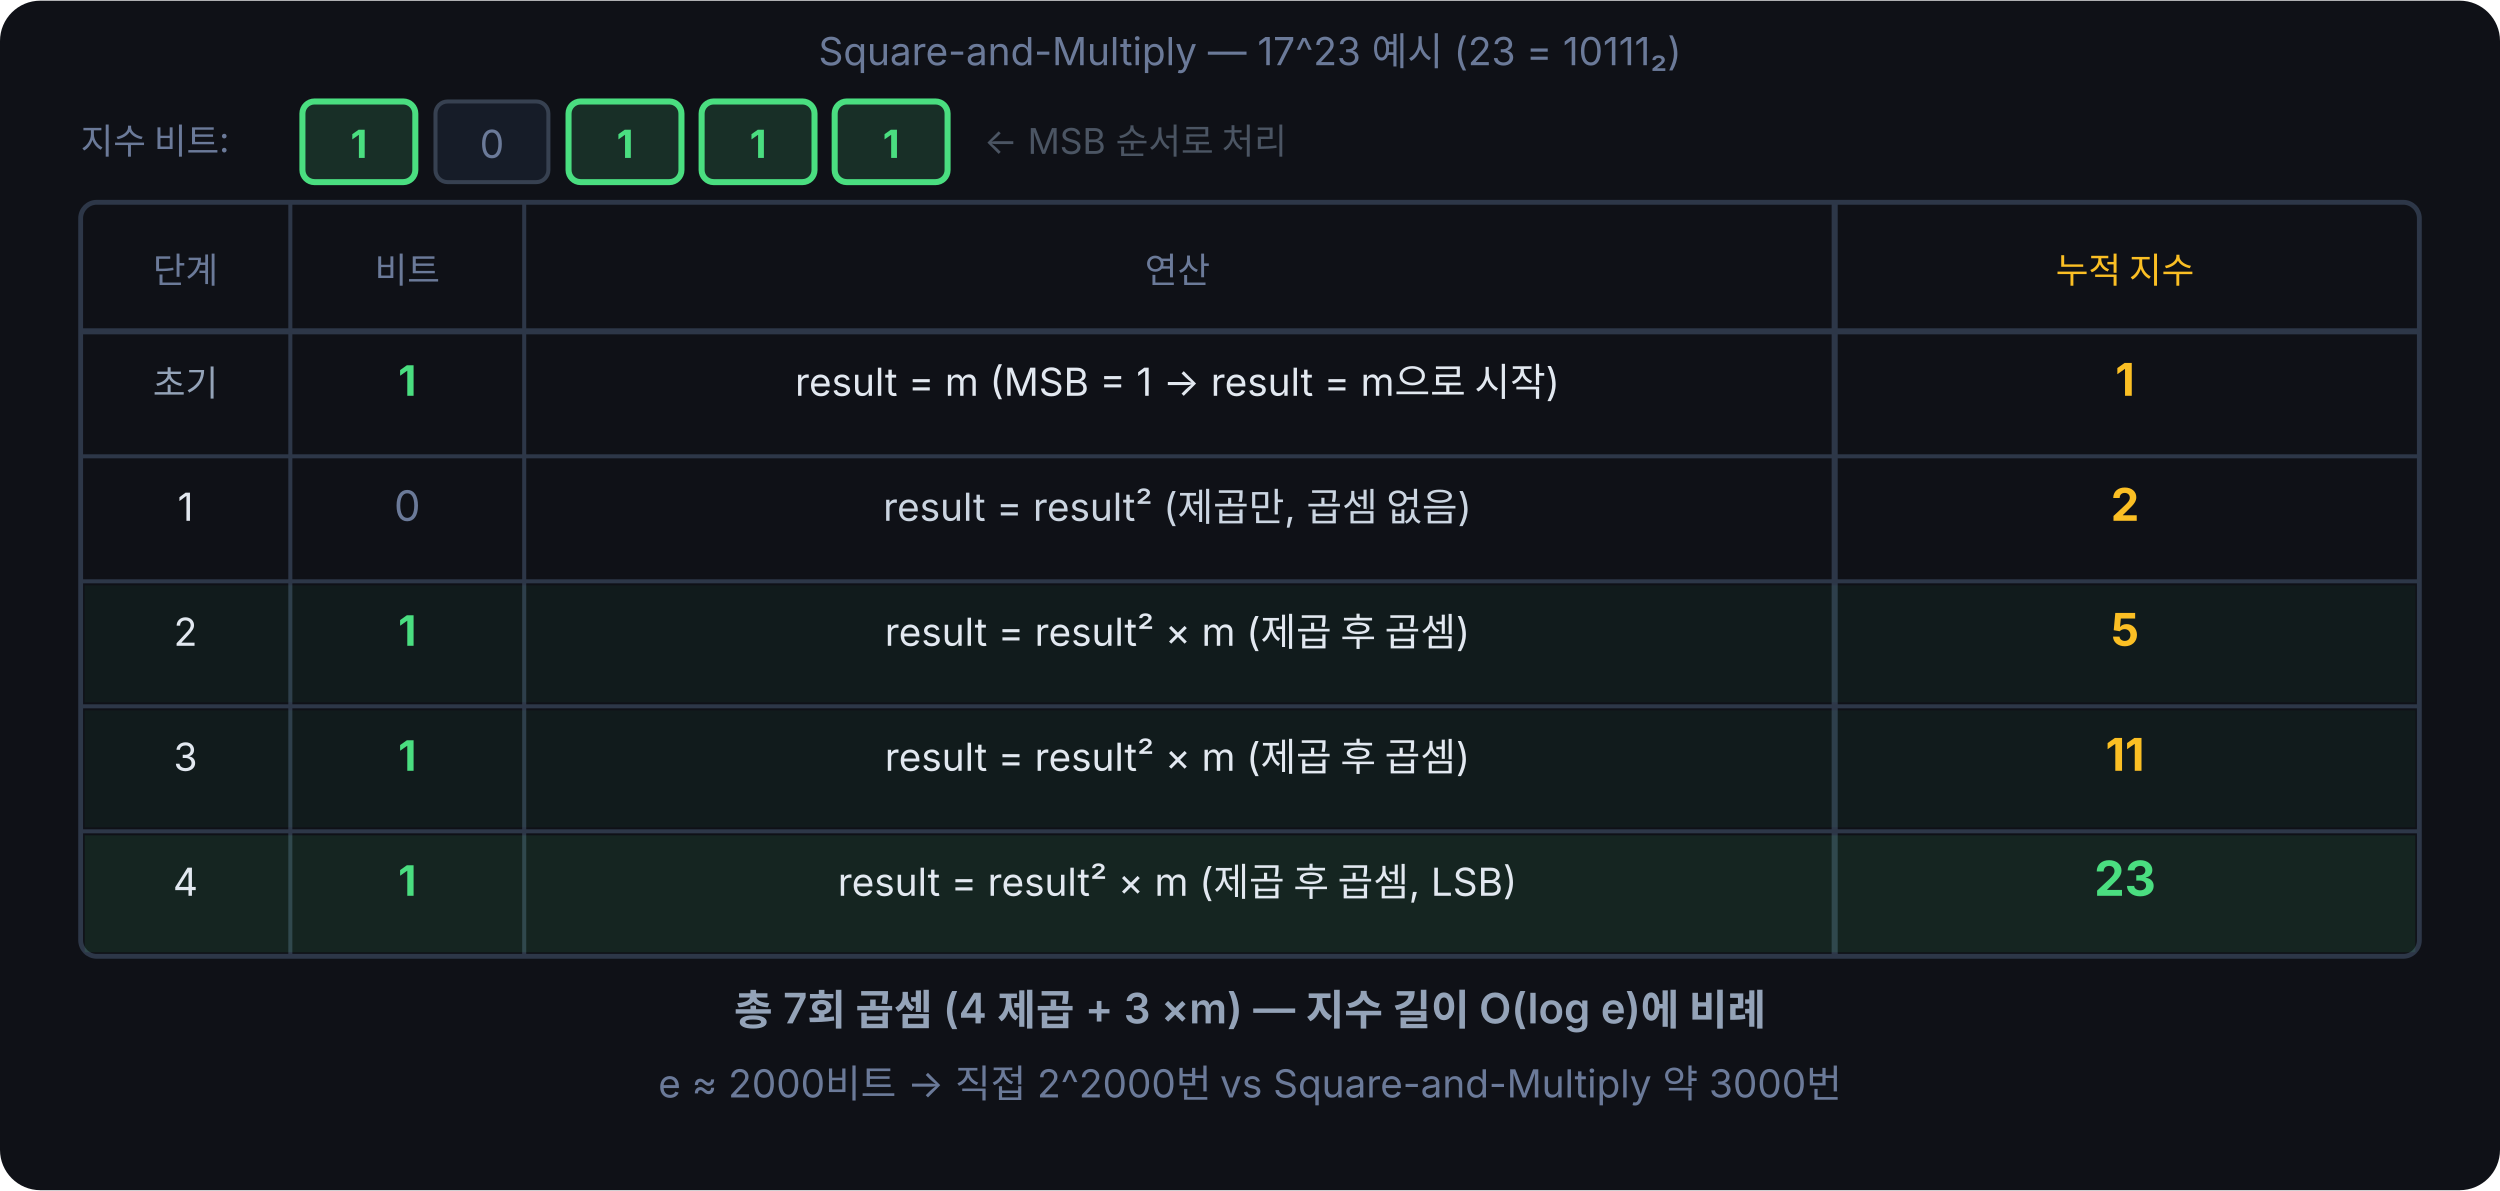
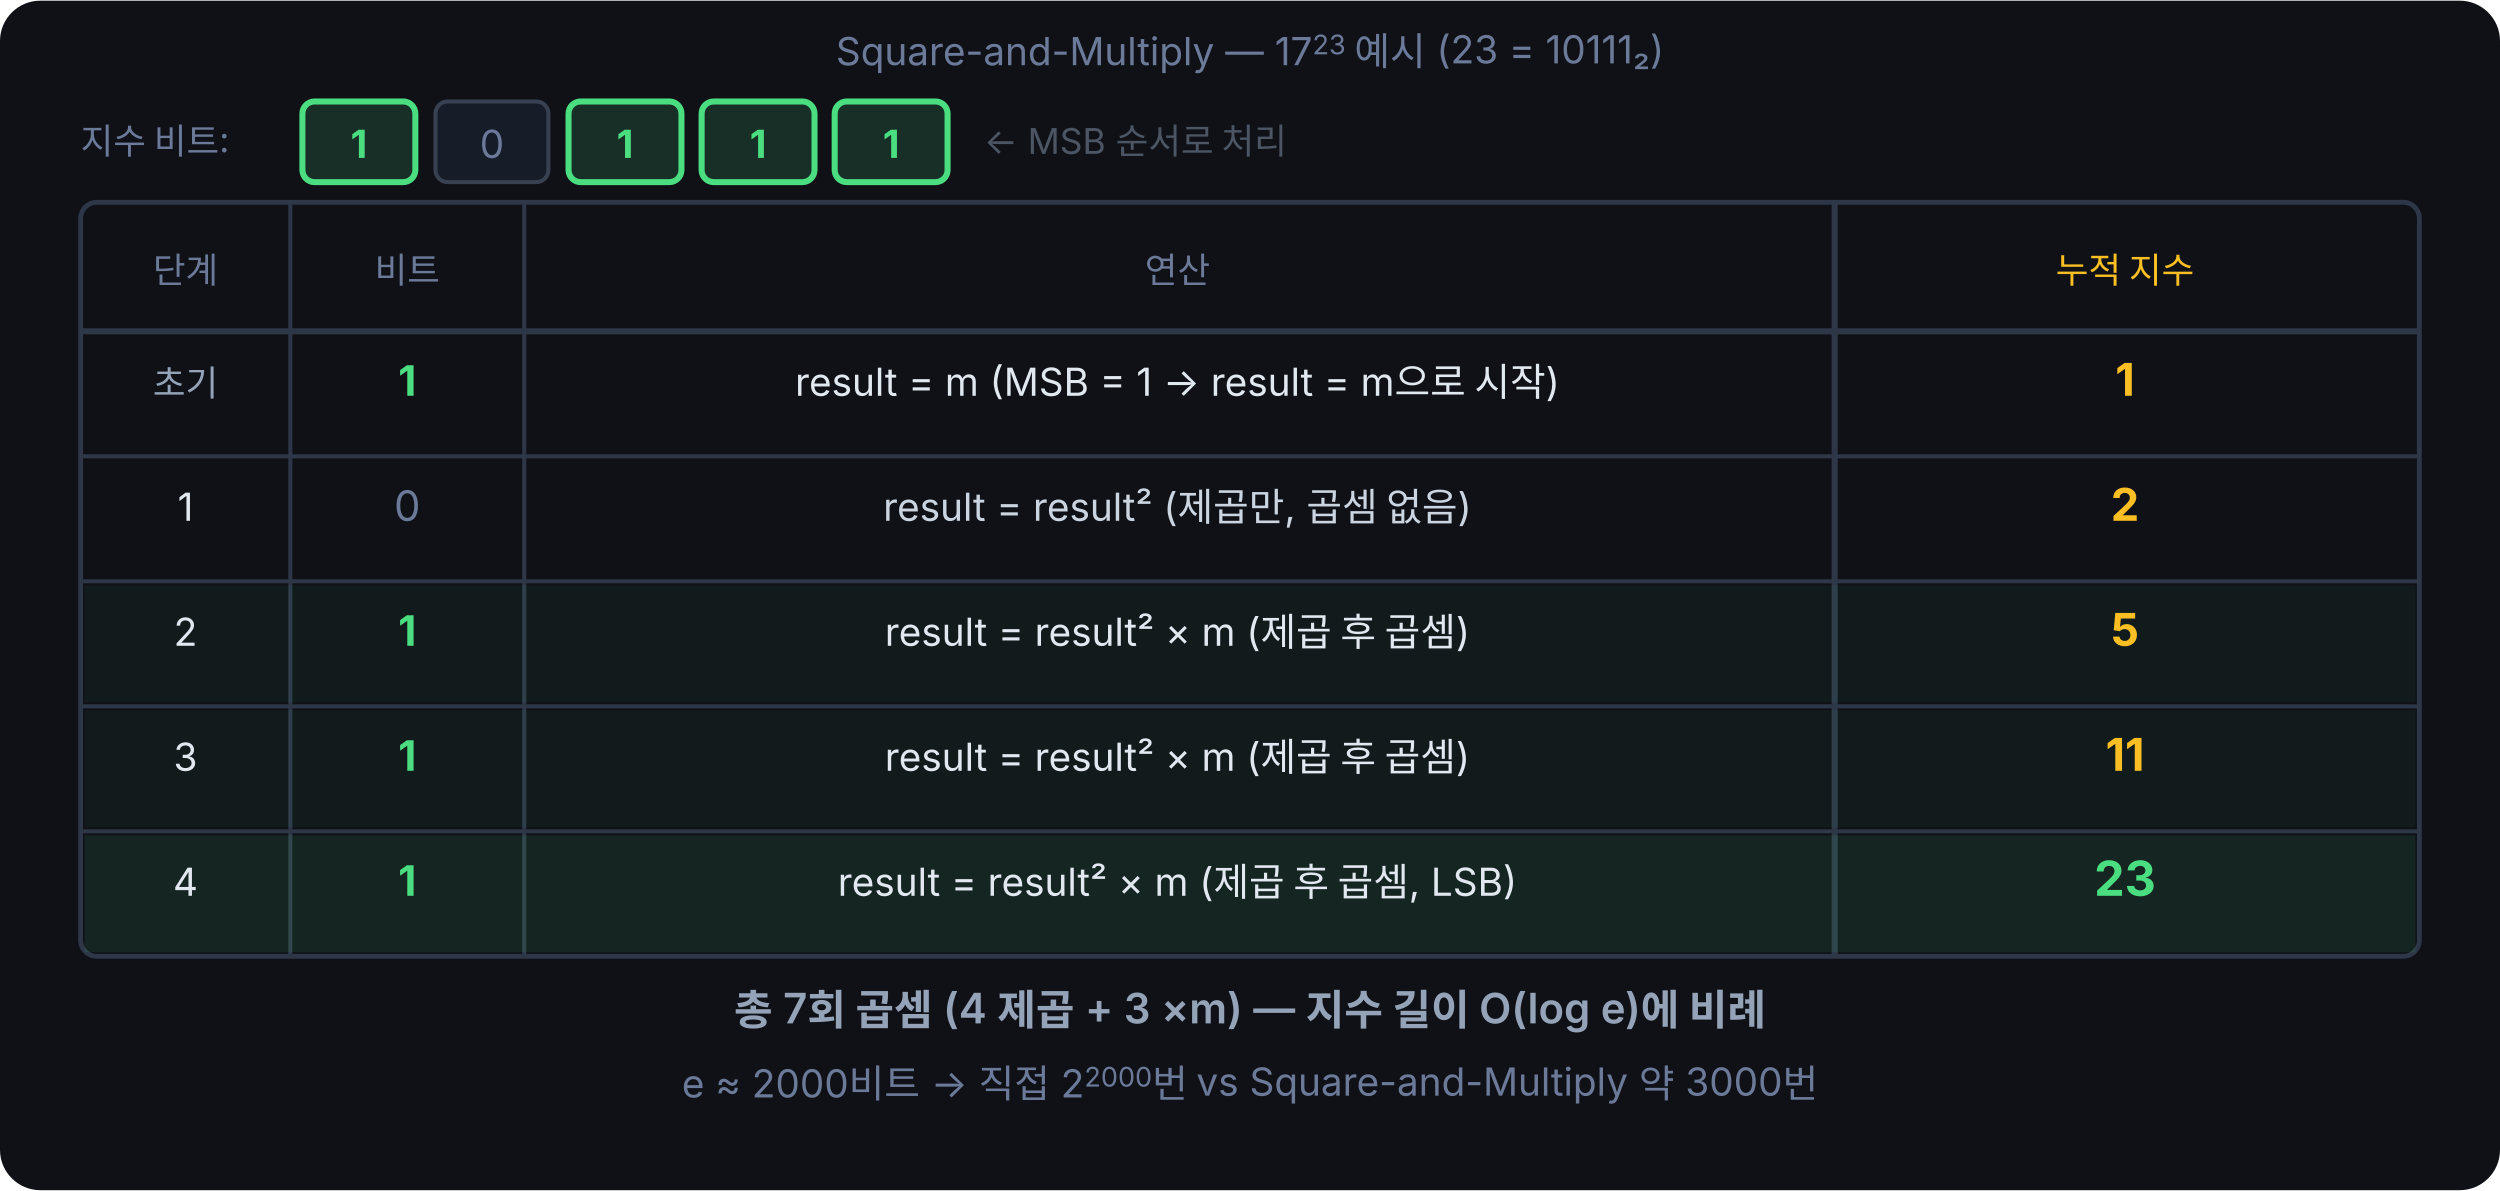
<svg xmlns="http://www.w3.org/2000/svg" viewBox="0 0 620 295" width="930" height="443">
  <rect width="620" height="295" fill="#0f1117" rx="10" />
-   <text x="310" y="16" text-anchor="middle" font-family="system-ui,-apple-system,sans-serif" font-size="9.6" fill="#6b7a99">Square-and-Multiply — 17^23 예시  (23 = 10111₂)</text>
+   <text x="310" y="16" text-anchor="middle" font-family="system-ui,-apple-system,sans-serif" font-size="9.6" fill="#6b7a99">Square-and-Multiply — 17<tspan baseline-shift="super" font-size="70%">23</tspan> 예시  (23 = 10111₂)</text>
  <text x="20" y="38" font-family="system-ui,-apple-system,sans-serif" font-size="8.8" fill="#6b7a99">지수 비트:</text>
  <rect x="75" y="25" width="28" height="20" rx="3" fill="rgba(74,222,128,0.15)" stroke="#4ade80" stroke-width="1.5" />
  <rect x="108" y="25" width="28" height="20" rx="3" fill="rgba(30,41,59,0.5)" stroke="#374151" stroke-width="1" />
  <rect x="141" y="25" width="28" height="20" rx="3" fill="rgba(74,222,128,0.15)" stroke="#4ade80" stroke-width="1.5" />
  <rect x="174" y="25" width="28" height="20" rx="3" fill="rgba(74,222,128,0.15)" stroke="#4ade80" stroke-width="1.5" />
  <rect x="207" y="25" width="28" height="20" rx="3" fill="rgba(74,222,128,0.15)" stroke="#4ade80" stroke-width="1.5" />
  <text x="89" y="39" text-anchor="middle" font-family="system-ui,-apple-system,sans-serif" font-size="9.6" font-weight="700" fill="#4ade80">1</text>
  <text x="122" y="39" text-anchor="middle" font-family="system-ui,-apple-system,sans-serif" font-size="9.6" fill="#6b7a99">0</text>
  <text x="155" y="39" text-anchor="middle" font-family="system-ui,-apple-system,sans-serif" font-size="9.6" font-weight="700" fill="#4ade80">1</text>
  <text x="188" y="39" text-anchor="middle" font-family="system-ui,-apple-system,sans-serif" font-size="9.6" font-weight="700" fill="#4ade80">1</text>
  <text x="221" y="39" text-anchor="middle" font-family="system-ui,-apple-system,sans-serif" font-size="9.6" font-weight="700" fill="#4ade80">1</text>
  <text x="244" y="38" font-family="system-ui,-apple-system,sans-serif" font-size="8.8" fill="#4b5563">← MSB 순서로 처리</text>
  <rect x="20" y="50" width="580" height="187" rx="4" fill="none" stroke="#2d3748" stroke-width="1.2" />
  <line x1="72" y1="50" x2="72" y2="237" stroke="#2d3748" stroke-width="1" />
  <line x1="130" y1="50" x2="130" y2="237" stroke="#2d3748" stroke-width="1" />
  <line x1="455" y1="50" x2="455" y2="237" stroke="#2d3748" stroke-width="1.5" />
  <line x1="20" y1="82" x2="600" y2="82" stroke="#2d3748" stroke-width="1.5" />
  <text x="46" y="70" text-anchor="middle" font-family="system-ui,-apple-system,sans-serif" font-size="8.8" fill="#6b7a99">단계</text>
  <text x="101" y="70" text-anchor="middle" font-family="system-ui,-apple-system,sans-serif" font-size="8.8" fill="#6b7a99">비트</text>
  <text x="292" y="70" text-anchor="middle" font-family="system-ui,-apple-system,sans-serif" font-size="8.8" fill="#6b7a99">연산</text>
  <text x="527" y="70" text-anchor="middle" font-family="system-ui,-apple-system,sans-serif" font-size="8.8" fill="#fbbf24">누적 지수</text>
  <line x1="20" y1="113" x2="600" y2="113" stroke="#2d3748" stroke-width="1" />
  <text x="46" y="98" text-anchor="middle" font-family="system-ui,-apple-system,sans-serif" font-size="8.8" fill="#94a3b8">초기</text>
  <text x="101" y="98" text-anchor="middle" font-family="system-ui,-apple-system,sans-serif" font-size="10.4" font-weight="700" fill="#4ade80">1</text>
  <text x="292" y="98" text-anchor="middle" font-family="system-ui,-apple-system,sans-serif" font-size="9.6" fill="#e2e8f0">result = m   (MSB = 1 → result = m으로 시작)</text>
  <text x="527" y="98" text-anchor="middle" font-family="system-ui,-apple-system,sans-serif" font-size="11.2" font-weight="700" fill="#fbbf24">1</text>
  <line x1="20" y1="144" x2="600" y2="144" stroke="#2d3748" stroke-width="1" />
  <text x="46" y="129" text-anchor="middle" font-family="system-ui,-apple-system,sans-serif" font-size="9.6" fill="#e2e8f0">1</text>
  <text x="101" y="129" text-anchor="middle" font-family="system-ui,-apple-system,sans-serif" font-size="10.4" fill="#6b7a99">0</text>
  <text x="292" y="129" text-anchor="middle" font-family="system-ui,-apple-system,sans-serif" font-size="9.6" fill="#cbd5e1">result = result²   (제곱만, 곱셈 없음)</text>
  <text x="527" y="129" text-anchor="middle" font-family="system-ui,-apple-system,sans-serif" font-size="11.2" font-weight="700" fill="#fbbf24">2</text>
  <rect x="21" y="145" width="578" height="29" fill="rgba(74,222,128,0.05)" />
  <line x1="20" y1="175" x2="600" y2="175" stroke="#2d3748" stroke-width="1" />
  <text x="46" y="160" text-anchor="middle" font-family="system-ui,-apple-system,sans-serif" font-size="9.6" fill="#e2e8f0">2</text>
  <text x="101" y="160" text-anchor="middle" font-family="system-ui,-apple-system,sans-serif" font-size="10.4" font-weight="700" fill="#4ade80">1</text>
  <text x="292" y="160" text-anchor="middle" font-family="system-ui,-apple-system,sans-serif" font-size="9.6" fill="#e2e8f0">result = result² × m   (제곱 후 곱셈)</text>
  <text x="527" y="160" text-anchor="middle" font-family="system-ui,-apple-system,sans-serif" font-size="11.2" font-weight="700" fill="#fbbf24">5</text>
  <rect x="21" y="176" width="578" height="29" fill="rgba(74,222,128,0.05)" />
  <line x1="20" y1="206" x2="600" y2="206" stroke="#2d3748" stroke-width="1" />
  <text x="46" y="191" text-anchor="middle" font-family="system-ui,-apple-system,sans-serif" font-size="9.6" fill="#e2e8f0">3</text>
  <text x="101" y="191" text-anchor="middle" font-family="system-ui,-apple-system,sans-serif" font-size="10.4" font-weight="700" fill="#4ade80">1</text>
  <text x="292" y="191" text-anchor="middle" font-family="system-ui,-apple-system,sans-serif" font-size="9.6" fill="#e2e8f0">result = result² × m   (제곱 후 곱셈)</text>
  <text x="527" y="191" text-anchor="middle" font-family="system-ui,-apple-system,sans-serif" font-size="11.2" font-weight="700" fill="#fbbf24">11</text>
  <rect x="21" y="207" width="578" height="29" fill="rgba(74,222,128,0.10)" />
  <text x="46" y="222" text-anchor="middle" font-family="system-ui,-apple-system,sans-serif" font-size="9.6" fill="#e2e8f0">4</text>
  <text x="101" y="222" text-anchor="middle" font-family="system-ui,-apple-system,sans-serif" font-size="10.4" font-weight="700" fill="#4ade80">1</text>
  <text x="292" y="222" text-anchor="middle" font-family="system-ui,-apple-system,sans-serif" font-size="9.6" fill="#e2e8f0">result = result² × m   (제곱 후 곱셈, LSB)</text>
  <text x="527" y="222" text-anchor="middle" font-family="system-ui,-apple-system,sans-serif" font-size="12" font-weight="700" fill="#4ade80">23</text>
  <text x="310" y="254" text-anchor="middle" font-family="system-ui,-apple-system,sans-serif" font-size="10.4" font-weight="600" fill="#94a3b8">총 7회 곱셈 (4 제곱 + 3 ×m)  —  지수 길이 O(log e)에 비례</text>
-   <text x="310" y="272" text-anchor="middle" font-family="system-ui,-apple-system,sans-serif" font-size="9.6" fill="#6b7a99">e ≈ 2000비트  →  직접 2^2000번  vs  Square-and-Multiply 약 3000번</text>
+   <text x="310" y="272" text-anchor="middle" font-family="system-ui,-apple-system,sans-serif" font-size="9.6" fill="#6b7a99">e ≈ 2000비트  →  직접 2<tspan baseline-shift="super" font-size="70%">2000</tspan>번  vs  Square-and-Multiply 약 3000번</text>
</svg>
